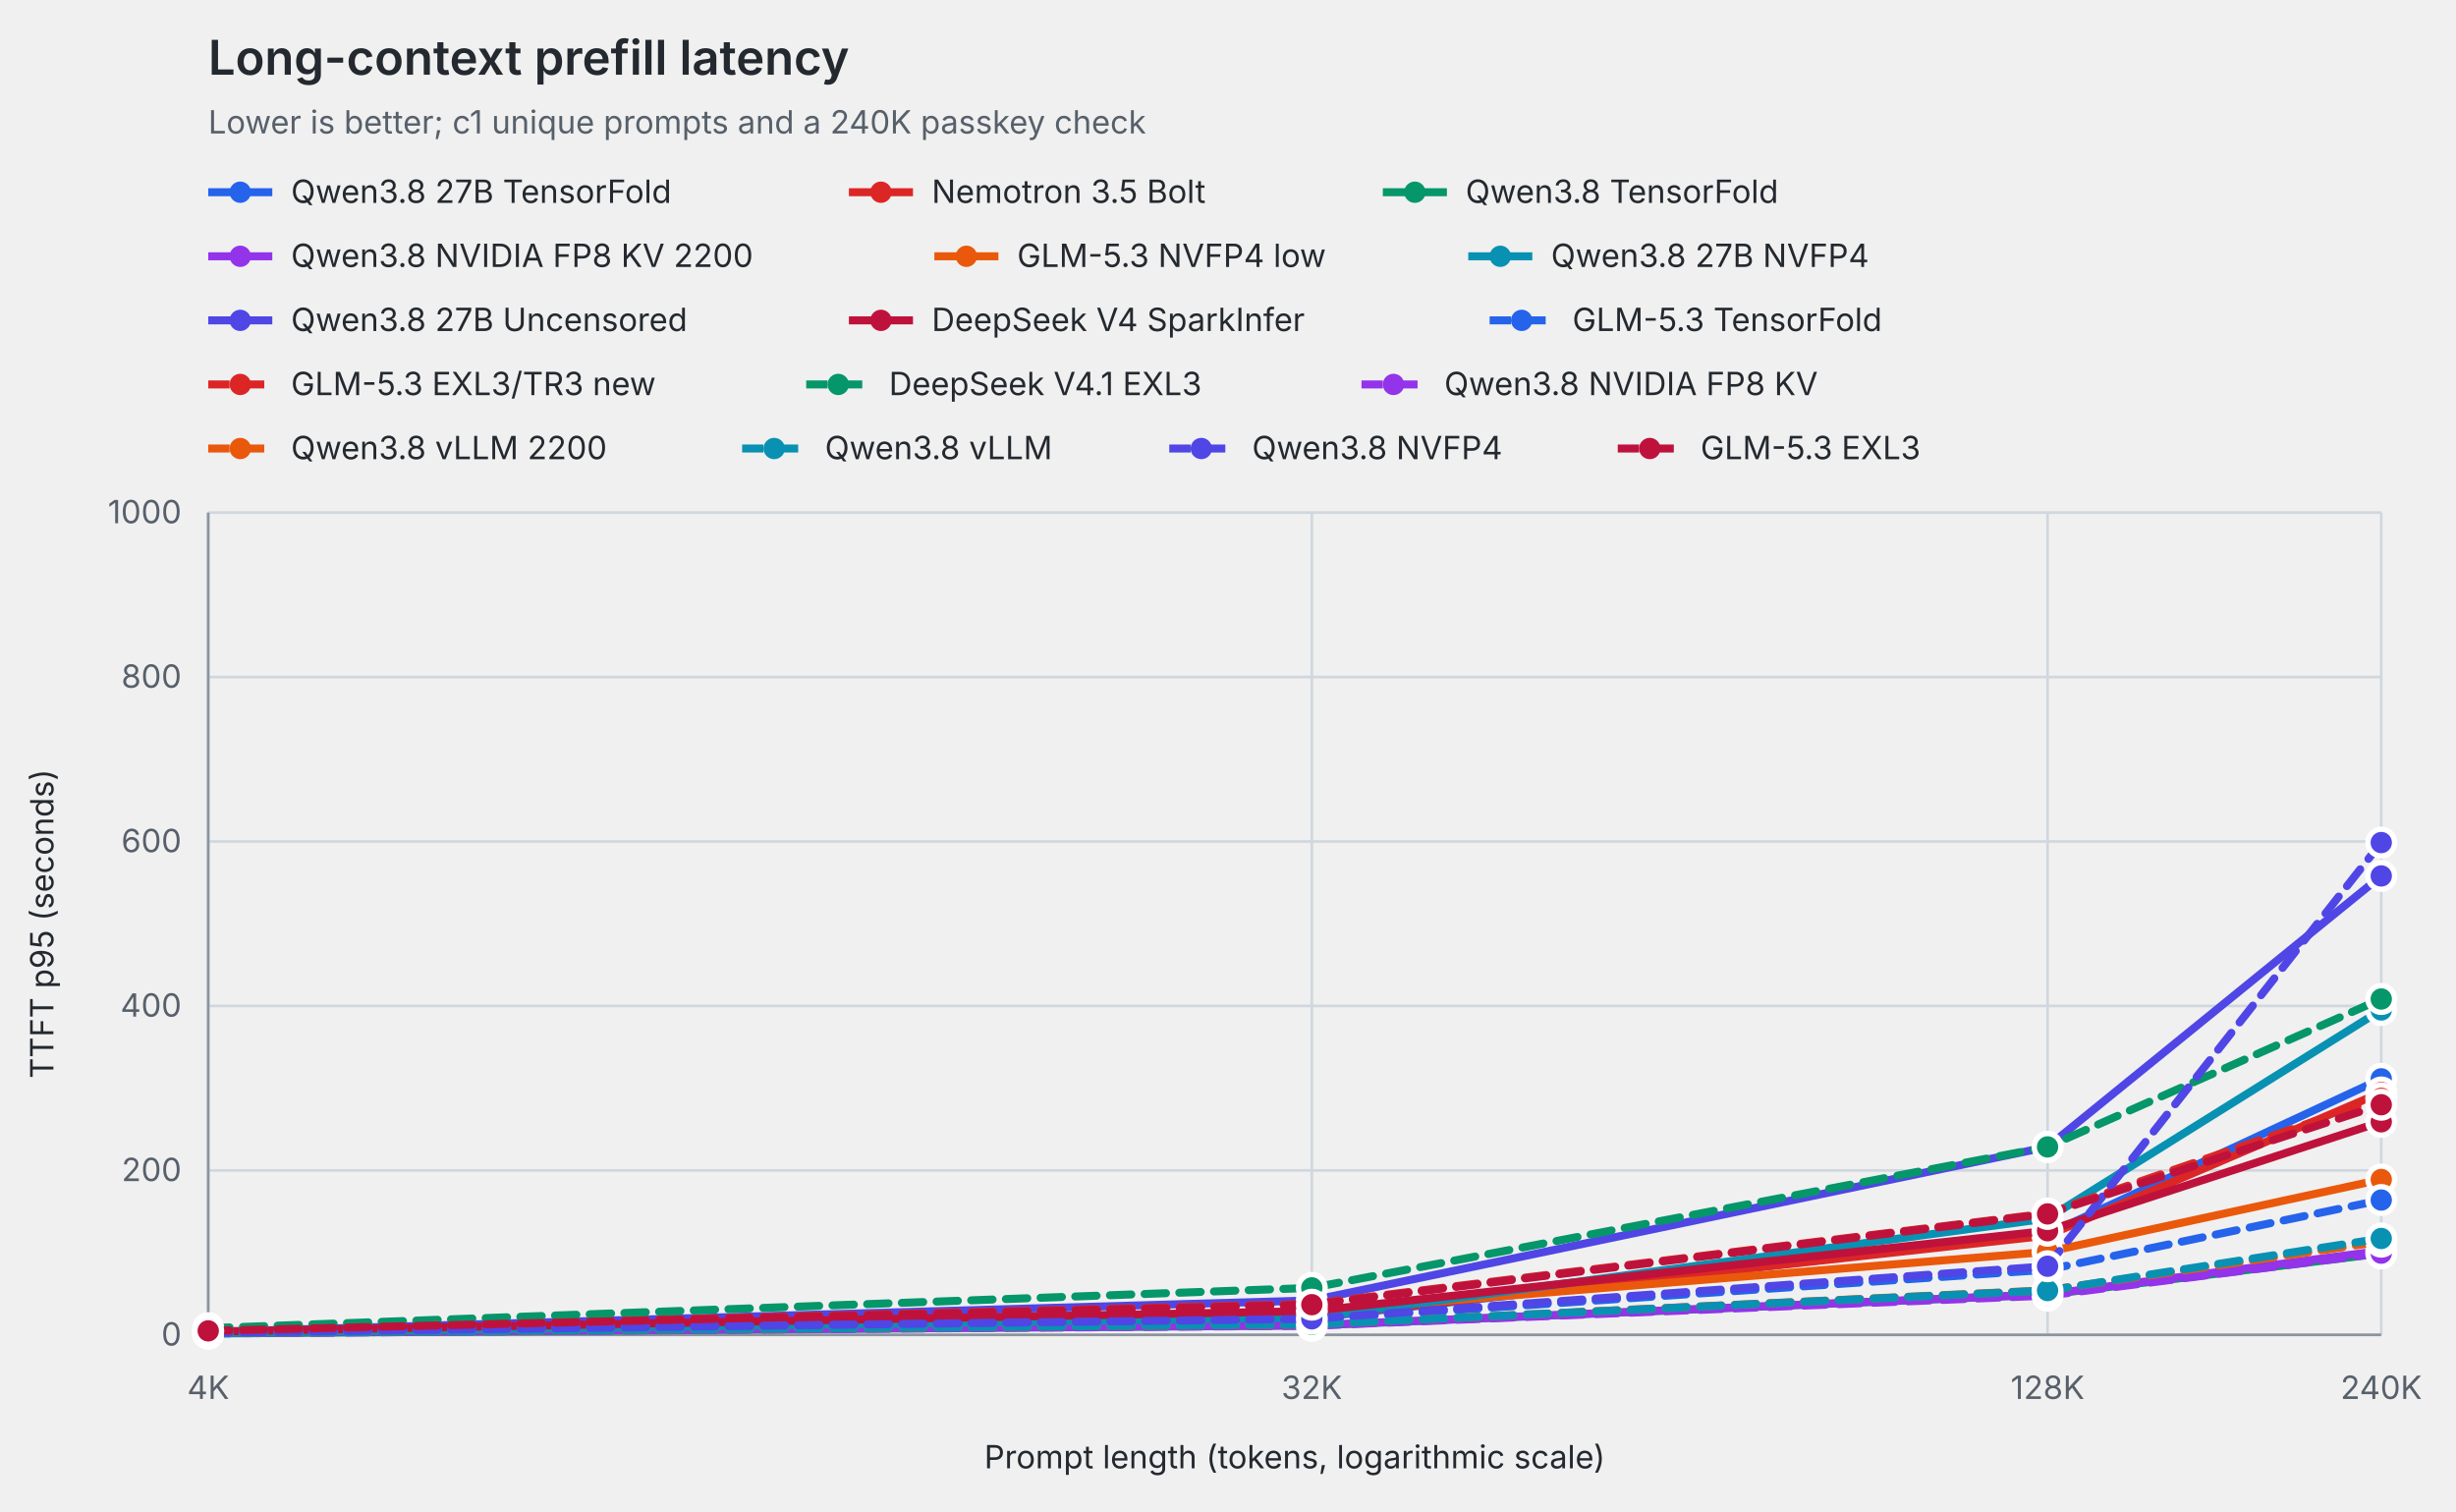
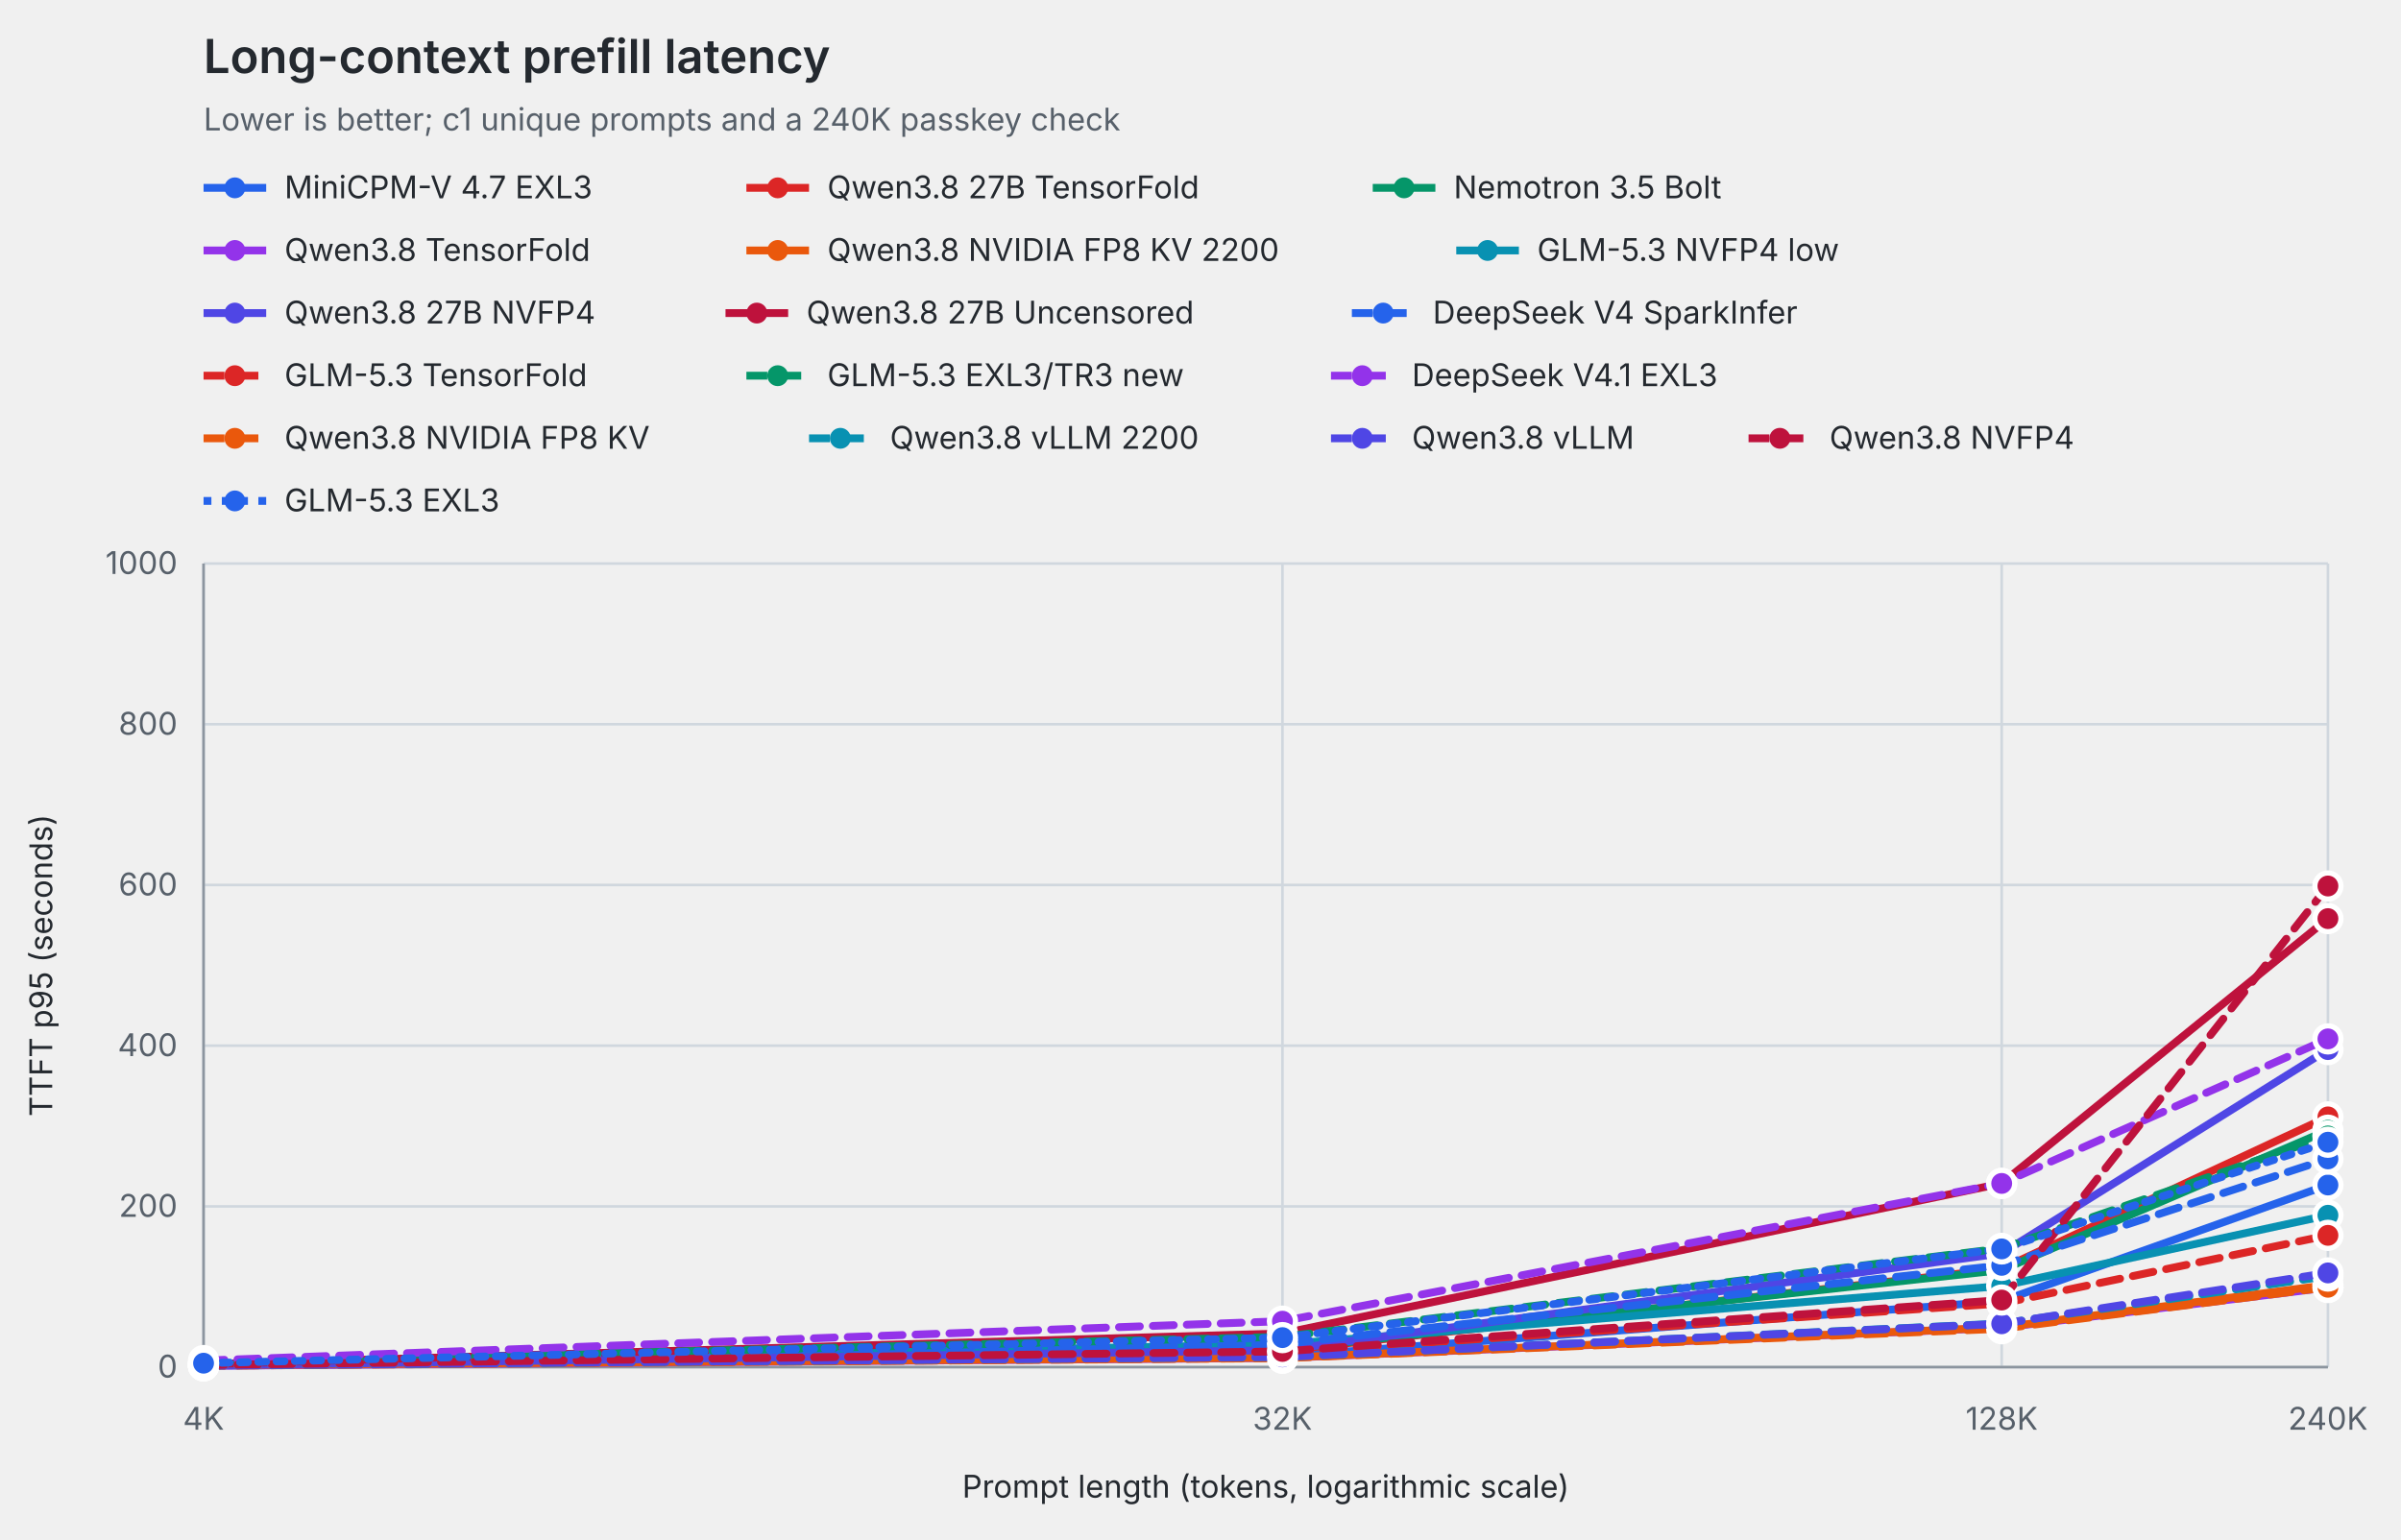
- <svg xmlns="http://www.w3.org/2000/svg" width="920" height="566" viewBox="0 0 920 566" role="img" aria-labelledby="title desc">
+ <svg xmlns="http://www.w3.org/2000/svg" width="920" height="590" viewBox="0 0 920 590" role="img" aria-labelledby="title desc">
  <style>
    :root { color-scheme: light dark; }
    text { font-family: ui-sans-serif, system-ui, -apple-system, BlinkMacSystemFont, "Segoe UI", sans-serif; fill: #24292f; font-size: 12px; }
    .title { font-size: 18px; font-weight: 600; }
    .subtitle, .tick { fill: #57606a; }
    .grid { stroke: #d0d7de; stroke-width: 1; }
    .axis { stroke: #8c959f; stroke-width: 1; }
    .series { fill: none; stroke-width: 3; stroke-linejoin: round; stroke-linecap: round; }
    .marker { stroke: #ffffff; stroke-width: 2; }
    @media (prefers-color-scheme: dark) {
      text { fill: #f0f6fc; }
      .subtitle, .tick { fill: #8c959f; }
      .grid { stroke: #30363d; }
      .axis { stroke: #6e7681; }
      .marker { stroke: #0d1117; }
    }
  </style>
  <text class="title" x="78" y="28">Long-context prefill latency</text>
  <text class="subtitle" x="78" y="50">Lower is better; c1 unique prompts and a 240K passkey check</text>
  <line x1="78" y1="72" x2="102" y2="72" stroke="#2563eb" stroke-width="3" stroke-dasharray="" />
  <circle cx="90" cy="72" r="4" fill="#2563eb" />
-   <text x="109" y="76">Qwen3.8 27B TensorFold</text>
-   <line x1="318" y1="72" x2="342" y2="72" stroke="#dc2626" stroke-width="3" stroke-dasharray="" />
-   <circle cx="330" cy="72" r="4" fill="#dc2626" />
-   <text x="349" y="76">Nemotron 3.5 Bolt</text>
-   <line x1="518" y1="72" x2="542" y2="72" stroke="#059669" stroke-width="3" stroke-dasharray="" />
-   <circle cx="530" cy="72" r="4" fill="#059669" />
-   <text x="549" y="76">Qwen3.8 TensorFold</text>
+   <text x="109" y="76">MiniCPM-V 4.7 EXL3</text>
+   <line x1="286" y1="72" x2="310" y2="72" stroke="#dc2626" stroke-width="3" stroke-dasharray="" />
+   <circle cx="298" cy="72" r="4" fill="#dc2626" />
+   <text x="317" y="76">Qwen3.8 27B TensorFold</text>
+   <line x1="526" y1="72" x2="550" y2="72" stroke="#059669" stroke-width="3" stroke-dasharray="" />
+   <circle cx="538" cy="72" r="4" fill="#059669" />
+   <text x="557" y="76">Nemotron 3.5 Bolt</text>
  <line x1="78" y1="96" x2="102" y2="96" stroke="#9333ea" stroke-width="3" stroke-dasharray="" />
  <circle cx="90" cy="96" r="4" fill="#9333ea" />
-   <text x="109" y="100">Qwen3.8 NVIDIA FP8 KV 2200</text>
-   <line x1="350" y1="96" x2="374" y2="96" stroke="#ea580c" stroke-width="3" stroke-dasharray="" />
-   <circle cx="362" cy="96" r="4" fill="#ea580c" />
-   <text x="381" y="100">GLM-5.3 NVFP4 low</text>
-   <line x1="550" y1="96" x2="574" y2="96" stroke="#0891b2" stroke-width="3" stroke-dasharray="" />
-   <circle cx="562" cy="96" r="4" fill="#0891b2" />
-   <text x="581" y="100">Qwen3.8 27B NVFP4</text>
+   <text x="109" y="100">Qwen3.8 TensorFold</text>
+   <line x1="286" y1="96" x2="310" y2="96" stroke="#ea580c" stroke-width="3" stroke-dasharray="" />
+   <circle cx="298" cy="96" r="4" fill="#ea580c" />
+   <text x="317" y="100">Qwen3.8 NVIDIA FP8 KV 2200</text>
+   <line x1="558" y1="96" x2="582" y2="96" stroke="#0891b2" stroke-width="3" stroke-dasharray="" />
+   <circle cx="570" cy="96" r="4" fill="#0891b2" />
+   <text x="589" y="100">GLM-5.3 NVFP4 low</text>
  <line x1="78" y1="120" x2="102" y2="120" stroke="#4f46e5" stroke-width="3" stroke-dasharray="" />
  <circle cx="90" cy="120" r="4" fill="#4f46e5" />
-   <text x="109" y="124">Qwen3.8 27B Uncensored</text>
-   <line x1="318" y1="120" x2="342" y2="120" stroke="#be123c" stroke-width="3" stroke-dasharray="" />
-   <circle cx="330" cy="120" r="4" fill="#be123c" />
-   <text x="349" y="124">DeepSeek V4 SparkInfer</text>
-   <line x1="558" y1="120" x2="582" y2="120" stroke="#2563eb" stroke-width="3" stroke-dasharray="8 5" />
-   <circle cx="570" cy="120" r="4" fill="#2563eb" />
-   <text x="589" y="124">GLM-5.3 TensorFold</text>
+   <text x="109" y="124">Qwen3.8 27B NVFP4</text>
+   <line x1="278" y1="120" x2="302" y2="120" stroke="#be123c" stroke-width="3" stroke-dasharray="" />
+   <circle cx="290" cy="120" r="4" fill="#be123c" />
+   <text x="309" y="124">Qwen3.8 27B Uncensored</text>
+   <line x1="518" y1="120" x2="542" y2="120" stroke="#2563eb" stroke-width="3" stroke-dasharray="8 5" />
+   <circle cx="530" cy="120" r="4" fill="#2563eb" />
+   <text x="549" y="124">DeepSeek V4 SparkInfer</text>
  <line x1="78" y1="144" x2="102" y2="144" stroke="#dc2626" stroke-width="3" stroke-dasharray="8 5" />
  <circle cx="90" cy="144" r="4" fill="#dc2626" />
-   <text x="109" y="148">GLM-5.3 EXL3/TR3 new</text>
-   <line x1="302" y1="144" x2="326" y2="144" stroke="#059669" stroke-width="3" stroke-dasharray="8 5" />
-   <circle cx="314" cy="144" r="4" fill="#059669" />
-   <text x="333" y="148">DeepSeek V4.1 EXL3</text>
+   <text x="109" y="148">GLM-5.3 TensorFold</text>
+   <line x1="286" y1="144" x2="310" y2="144" stroke="#059669" stroke-width="3" stroke-dasharray="8 5" />
+   <circle cx="298" cy="144" r="4" fill="#059669" />
+   <text x="317" y="148">GLM-5.3 EXL3/TR3 new</text>
  <line x1="510" y1="144" x2="534" y2="144" stroke="#9333ea" stroke-width="3" stroke-dasharray="8 5" />
  <circle cx="522" cy="144" r="4" fill="#9333ea" />
-   <text x="541" y="148">Qwen3.8 NVIDIA FP8 KV</text>
+   <text x="541" y="148">DeepSeek V4.1 EXL3</text>
  <line x1="78" y1="168" x2="102" y2="168" stroke="#ea580c" stroke-width="3" stroke-dasharray="8 5" />
  <circle cx="90" cy="168" r="4" fill="#ea580c" />
-   <text x="109" y="172">Qwen3.8 vLLM 2200</text>
-   <line x1="278" y1="168" x2="302" y2="168" stroke="#0891b2" stroke-width="3" stroke-dasharray="8 5" />
-   <circle cx="290" cy="168" r="4" fill="#0891b2" />
-   <text x="309" y="172">Qwen3.8 vLLM</text>
-   <line x1="438" y1="168" x2="462" y2="168" stroke="#4f46e5" stroke-width="3" stroke-dasharray="8 5" />
-   <circle cx="450" cy="168" r="4" fill="#4f46e5" />
-   <text x="469" y="172">Qwen3.8 NVFP4</text>
-   <line x1="606" y1="168" x2="630" y2="168" stroke="#be123c" stroke-width="3" stroke-dasharray="8 5" />
-   <circle cx="618" cy="168" r="4" fill="#be123c" />
-   <text x="637" y="172">GLM-5.3 EXL3</text>
-   <line class="grid" x1="78" y1="500.0" x2="892" y2="500.0" />
-   <text class="tick" x="68" y="504.0" text-anchor="end">0</text>
-   <line class="grid" x1="78" y1="438.4" x2="892" y2="438.4" />
-   <text class="tick" x="68" y="442.4" text-anchor="end">200</text>
-   <line class="grid" x1="78" y1="376.8" x2="892" y2="376.8" />
-   <text class="tick" x="68" y="380.8" text-anchor="end">400</text>
-   <line class="grid" x1="78" y1="315.2" x2="892" y2="315.2" />
-   <text class="tick" x="68" y="319.2" text-anchor="end">600</text>
-   <line class="grid" x1="78" y1="253.6" x2="892" y2="253.6" />
-   <text class="tick" x="68" y="257.6" text-anchor="end">800</text>
-   <line class="grid" x1="78" y1="192.0" x2="892" y2="192.0" />
-   <text class="tick" x="68" y="196.0" text-anchor="end">1000</text>
-   <line class="grid" x1="78.0" y1="192" x2="78.0" y2="500" />
-   <text class="tick" x="78.0" y="524" text-anchor="middle">4K</text>
-   <line class="grid" x1="491.4" y1="192" x2="491.4" y2="500" />
-   <text class="tick" x="491.4" y="524" text-anchor="middle">32K</text>
-   <line class="grid" x1="767.0" y1="192" x2="767.0" y2="500" />
-   <text class="tick" x="767.0" y="524" text-anchor="middle">128K</text>
-   <line class="grid" x1="892.0" y1="192" x2="892.0" y2="500" />
-   <text class="tick" x="892.0" y="524" text-anchor="middle">240K</text>
-   <line class="axis" x1="78" y1="500" x2="892" y2="500" />
-   <line class="axis" x1="78" y1="192" x2="78" y2="500" />
-   <text x="485.0" y="550" text-anchor="middle">Prompt length (tokens, logarithmic scale)</text>
-   <text transform="translate(20 346.0) rotate(-90)" text-anchor="middle">TTFT p95 (seconds)</text>
-   <path class="series" d="M 78.0 499.2 L 491.4 493.7 L 767.0 462.3 L 892.0 404.1" stroke="#2563eb" stroke-dasharray="" />
-   <circle class="marker" cx="78.0" cy="499.2" r="5" fill="#2563eb" />
-   <circle class="marker" cx="491.4" cy="493.7" r="5" fill="#2563eb" />
-   <circle class="marker" cx="767.0" cy="462.3" r="5" fill="#2563eb" />
-   <circle class="marker" cx="892.0" cy="404.1" r="5" fill="#2563eb" />
-   <path class="series" d="M 78.0 499.2 L 491.4 493.2 L 767.0 462.8 L 892.0 409.2" stroke="#dc2626" stroke-dasharray="" />
-   <circle class="marker" cx="78.0" cy="499.2" r="5" fill="#dc2626" />
-   <circle class="marker" cx="491.4" cy="493.2" r="5" fill="#dc2626" />
-   <circle class="marker" cx="767.0" cy="462.8" r="5" fill="#dc2626" />
-   <circle class="marker" cx="892.0" cy="409.2" r="5" fill="#dc2626" />
-   <path class="series" d="M 78.0 499.5 L 491.4 496.5 L 767.0 484.9 L 892.0 469.5" stroke="#059669" stroke-dasharray="" />
-   <circle class="marker" cx="78.0" cy="499.5" r="5" fill="#059669" />
-   <circle class="marker" cx="491.4" cy="496.5" r="5" fill="#059669" />
-   <circle class="marker" cx="767.0" cy="484.9" r="5" fill="#059669" />
-   <circle class="marker" cx="892.0" cy="469.5" r="5" fill="#059669" />
-   <path class="series" d="M 78.0 499.3 L 491.4 496.4 L 767.0 484.8 L 892.0 468.5" stroke="#9333ea" stroke-dasharray="" />
-   <circle class="marker" cx="78.0" cy="499.3" r="5" fill="#9333ea" />
-   <circle class="marker" cx="491.4" cy="496.4" r="5" fill="#9333ea" />
-   <circle class="marker" cx="767.0" cy="484.8" r="5" fill="#9333ea" />
-   <circle class="marker" cx="892.0" cy="468.5" r="5" fill="#9333ea" />
-   <path class="series" d="M 78.0 499.1 L 491.4 491.3 L 767.0 468.9 L 892.0 441.8" stroke="#ea580c" stroke-dasharray="" />
-   <circle class="marker" cx="78.0" cy="499.1" r="5" fill="#ea580c" />
-   <circle class="marker" cx="491.4" cy="491.3" r="5" fill="#ea580c" />
-   <circle class="marker" cx="767.0" cy="468.9" r="5" fill="#ea580c" />
-   <circle class="marker" cx="892.0" cy="441.8" r="5" fill="#ea580c" />
-   <path class="series" d="M 78.0 499.4 L 491.4 493.5 L 767.0 456.4 L 892.0 378.3" stroke="#0891b2" stroke-dasharray="" />
-   <circle class="marker" cx="78.0" cy="499.4" r="5" fill="#0891b2" />
-   <circle class="marker" cx="491.4" cy="493.5" r="5" fill="#0891b2" />
-   <circle class="marker" cx="767.0" cy="456.4" r="5" fill="#0891b2" />
-   <circle class="marker" cx="892.0" cy="378.3" r="5" fill="#0891b2" />
-   <path class="series" d="M 78.0 498.9 L 491.4 487.1 L 767.0 429.6 L 892.0 328.1" stroke="#4f46e5" stroke-dasharray="" />
-   <circle class="marker" cx="78.0" cy="498.9" r="5" fill="#4f46e5" />
-   <circle class="marker" cx="491.4" cy="487.1" r="5" fill="#4f46e5" />
-   <circle class="marker" cx="767.0" cy="429.6" r="5" fill="#4f46e5" />
-   <circle class="marker" cx="892.0" cy="328.1" r="5" fill="#4f46e5" />
-   <path class="series" d="M 78.0 498.8 L 491.4 491.1 L 767.0 461.0 L 892.0 420.2" stroke="#be123c" stroke-dasharray="" />
-   <circle class="marker" cx="78.0" cy="498.8" r="5" fill="#be123c" />
-   <circle class="marker" cx="491.4" cy="491.1" r="5" fill="#be123c" />
-   <circle class="marker" cx="767.0" cy="461.0" r="5" fill="#be123c" />
-   <circle class="marker" cx="892.0" cy="420.2" r="5" fill="#be123c" />
-   <path class="series" d="M 78.0 498.8 L 491.4 494.4 L 767.0 475.6 L 892.0 449.5" stroke="#2563eb" stroke-dasharray="8 5" />
-   <circle class="marker" cx="78.0" cy="498.8" r="5" fill="#2563eb" />
-   <circle class="marker" cx="491.4" cy="494.4" r="5" fill="#2563eb" />
-   <circle class="marker" cx="767.0" cy="475.6" r="5" fill="#2563eb" />
-   <circle class="marker" cx="892.0" cy="449.5" r="5" fill="#2563eb" />
-   <path class="series" d="M 78.0 498.4 L 491.4 488.4 L 767.0 454.5 L 892.0 411.4" stroke="#dc2626" stroke-dasharray="8 5" />
-   <circle class="marker" cx="78.0" cy="498.4" r="5" fill="#dc2626" />
-   <circle class="marker" cx="491.4" cy="488.4" r="5" fill="#dc2626" />
-   <circle class="marker" cx="767.0" cy="454.5" r="5" fill="#dc2626" />
-   <circle class="marker" cx="892.0" cy="411.4" r="5" fill="#dc2626" />
-   <path class="series" d="M 78.0 497.5 L 491.4 482.4 L 767.0 429.6 L 892.0 374.2" stroke="#059669" stroke-dasharray="8 5" />
-   <circle class="marker" cx="78.0" cy="497.5" r="5" fill="#059669" />
-   <circle class="marker" cx="491.4" cy="482.4" r="5" fill="#059669" />
-   <circle class="marker" cx="767.0" cy="429.6" r="5" fill="#059669" />
-   <circle class="marker" cx="892.0" cy="374.2" r="5" fill="#059669" />
-   <path class="series" d="M 78.0 499.5 L 491.4 496.6 L 767.0 485.3 L 892.0 469.4" stroke="#9333ea" stroke-dasharray="8 5" />
-   <circle class="marker" cx="78.0" cy="499.5" r="5" fill="#9333ea" />
-   <circle class="marker" cx="491.4" cy="496.6" r="5" fill="#9333ea" />
-   <circle class="marker" cx="767.0" cy="485.3" r="5" fill="#9333ea" />
-   <circle class="marker" cx="892.0" cy="469.4" r="5" fill="#9333ea" />
-   <path class="series" d="M 78.0 499.4 L 491.4 496.1 L 767.0 483.3 L 892.0 465.1" stroke="#ea580c" stroke-dasharray="8 5" />
-   <circle class="marker" cx="78.0" cy="499.4" r="5" fill="#ea580c" />
-   <circle class="marker" cx="491.4" cy="496.1" r="5" fill="#ea580c" />
-   <circle class="marker" cx="767.0" cy="483.3" r="5" fill="#ea580c" />
-   <circle class="marker" cx="892.0" cy="465.1" r="5" fill="#ea580c" />
-   <path class="series" d="M 78.0 499.4 L 491.4 496.1 L 767.0 483.4 L 892.0 463.9" stroke="#0891b2" stroke-dasharray="8 5" />
-   <circle class="marker" cx="78.0" cy="499.4" r="5" fill="#0891b2" />
-   <circle class="marker" cx="491.4" cy="496.1" r="5" fill="#0891b2" />
-   <circle class="marker" cx="767.0" cy="483.4" r="5" fill="#0891b2" />
-   <circle class="marker" cx="892.0" cy="463.9" r="5" fill="#0891b2" />
-   <path class="series" d="M 78.0 499.2 L 491.4 494.0 L 767.0 474.3 L 892.0 315.6" stroke="#4f46e5" stroke-dasharray="8 5" />
-   <circle class="marker" cx="78.0" cy="499.2" r="5" fill="#4f46e5" />
-   <circle class="marker" cx="491.4" cy="494.0" r="5" fill="#4f46e5" />
-   <circle class="marker" cx="767.0" cy="474.3" r="5" fill="#4f46e5" />
-   <circle class="marker" cx="892.0" cy="315.6" r="5" fill="#4f46e5" />
-   <path class="series" d="M 78.0 498.5 L 491.4 488.7 L 767.0 454.7 L 892.0 413.8" stroke="#be123c" stroke-dasharray="8 5" />
-   <circle class="marker" cx="78.0" cy="498.5" r="5" fill="#be123c" />
-   <circle class="marker" cx="491.4" cy="488.7" r="5" fill="#be123c" />
-   <circle class="marker" cx="767.0" cy="454.7" r="5" fill="#be123c" />
-   <circle class="marker" cx="892.0" cy="413.8" r="5" fill="#be123c" />
+   <text x="109" y="172">Qwen3.8 NVIDIA FP8 KV</text>
+   <line x1="310" y1="168" x2="334" y2="168" stroke="#0891b2" stroke-width="3" stroke-dasharray="8 5" />
+   <circle cx="322" cy="168" r="4" fill="#0891b2" />
+   <text x="341" y="172">Qwen3.8 vLLM 2200</text>
+   <line x1="510" y1="168" x2="534" y2="168" stroke="#4f46e5" stroke-width="3" stroke-dasharray="8 5" />
+   <circle cx="522" cy="168" r="4" fill="#4f46e5" />
+   <text x="541" y="172">Qwen3.8 vLLM</text>
+   <line x1="670" y1="168" x2="694" y2="168" stroke="#be123c" stroke-width="3" stroke-dasharray="8 5" />
+   <circle cx="682" cy="168" r="4" fill="#be123c" />
+   <text x="701" y="172">Qwen3.8 NVFP4</text>
+   <line x1="78" y1="192" x2="102" y2="192" stroke="#2563eb" stroke-width="3" stroke-dasharray="3 4" />
+   <circle cx="90" cy="192" r="4" fill="#2563eb" />
+   <text x="109" y="196">GLM-5.3 EXL3</text>
+   <line class="grid" x1="78" y1="524.0" x2="892" y2="524.0" />
+   <text class="tick" x="68" y="528.0" text-anchor="end">0</text>
+   <line class="grid" x1="78" y1="462.4" x2="892" y2="462.4" />
+   <text class="tick" x="68" y="466.4" text-anchor="end">200</text>
+   <line class="grid" x1="78" y1="400.8" x2="892" y2="400.8" />
+   <text class="tick" x="68" y="404.8" text-anchor="end">400</text>
+   <line class="grid" x1="78" y1="339.2" x2="892" y2="339.2" />
+   <text class="tick" x="68" y="343.2" text-anchor="end">600</text>
+   <line class="grid" x1="78" y1="277.6" x2="892" y2="277.6" />
+   <text class="tick" x="68" y="281.6" text-anchor="end">800</text>
+   <line class="grid" x1="78" y1="216.0" x2="892" y2="216.0" />
+   <text class="tick" x="68" y="220.0" text-anchor="end">1000</text>
+   <line class="grid" x1="78.0" y1="216" x2="78.0" y2="524" />
+   <text class="tick" x="78.0" y="548" text-anchor="middle">4K</text>
+   <line class="grid" x1="491.4" y1="216" x2="491.4" y2="524" />
+   <text class="tick" x="491.4" y="548" text-anchor="middle">32K</text>
+   <line class="grid" x1="767.0" y1="216" x2="767.0" y2="524" />
+   <text class="tick" x="767.0" y="548" text-anchor="middle">128K</text>
+   <line class="grid" x1="892.0" y1="216" x2="892.0" y2="524" />
+   <text class="tick" x="892.0" y="548" text-anchor="middle">240K</text>
+   <line class="axis" x1="78" y1="524" x2="892" y2="524" />
+   <line class="axis" x1="78" y1="216" x2="78" y2="524" />
+   <text x="485.0" y="574" text-anchor="middle">Prompt length (tokens, logarithmic scale)</text>
+   <text transform="translate(20 370.0) rotate(-90)" text-anchor="middle">TTFT p95 (seconds)</text>
+   <path class="series" d="M 78.0 523.5 L 491.4 519.9 L 767.0 498.7 L 892.0 454.2" stroke="#2563eb" stroke-dasharray="" />
+   <circle class="marker" cx="78.0" cy="523.5" r="5" fill="#2563eb" />
+   <circle class="marker" cx="491.4" cy="519.9" r="5" fill="#2563eb" />
+   <circle class="marker" cx="767.0" cy="498.7" r="5" fill="#2563eb" />
+   <circle class="marker" cx="892.0" cy="454.2" r="5" fill="#2563eb" />
+   <path class="series" d="M 78.0 523.2 L 491.4 517.7 L 767.0 486.3 L 892.0 428.1" stroke="#dc2626" stroke-dasharray="" />
+   <circle class="marker" cx="78.0" cy="523.2" r="5" fill="#dc2626" />
+   <circle class="marker" cx="491.4" cy="517.7" r="5" fill="#dc2626" />
+   <circle class="marker" cx="767.0" cy="486.3" r="5" fill="#dc2626" />
+   <circle class="marker" cx="892.0" cy="428.1" r="5" fill="#dc2626" />
+   <path class="series" d="M 78.0 523.2 L 491.4 517.2 L 767.0 486.8 L 892.0 433.2" stroke="#059669" stroke-dasharray="" />
+   <circle class="marker" cx="78.0" cy="523.2" r="5" fill="#059669" />
+   <circle class="marker" cx="491.4" cy="517.2" r="5" fill="#059669" />
+   <circle class="marker" cx="767.0" cy="486.8" r="5" fill="#059669" />
+   <circle class="marker" cx="892.0" cy="433.2" r="5" fill="#059669" />
+   <path class="series" d="M 78.0 523.5 L 491.4 520.5 L 767.0 508.9 L 892.0 493.5" stroke="#9333ea" stroke-dasharray="" />
+   <circle class="marker" cx="78.0" cy="523.5" r="5" fill="#9333ea" />
+   <circle class="marker" cx="491.4" cy="520.5" r="5" fill="#9333ea" />
+   <circle class="marker" cx="767.0" cy="508.9" r="5" fill="#9333ea" />
+   <circle class="marker" cx="892.0" cy="493.5" r="5" fill="#9333ea" />
+   <path class="series" d="M 78.0 523.3 L 491.4 520.4 L 767.0 508.8 L 892.0 492.5" stroke="#ea580c" stroke-dasharray="" />
+   <circle class="marker" cx="78.0" cy="523.3" r="5" fill="#ea580c" />
+   <circle class="marker" cx="491.4" cy="520.4" r="5" fill="#ea580c" />
+   <circle class="marker" cx="767.0" cy="508.8" r="5" fill="#ea580c" />
+   <circle class="marker" cx="892.0" cy="492.5" r="5" fill="#ea580c" />
+   <path class="series" d="M 78.0 523.1 L 491.4 515.3 L 767.0 492.9 L 892.0 465.8" stroke="#0891b2" stroke-dasharray="" />
+   <circle class="marker" cx="78.0" cy="523.1" r="5" fill="#0891b2" />
+   <circle class="marker" cx="491.4" cy="515.3" r="5" fill="#0891b2" />
+   <circle class="marker" cx="767.0" cy="492.9" r="5" fill="#0891b2" />
+   <circle class="marker" cx="892.0" cy="465.8" r="5" fill="#0891b2" />
+   <path class="series" d="M 78.0 523.4 L 491.4 517.5 L 767.0 480.4 L 892.0 402.3" stroke="#4f46e5" stroke-dasharray="" />
+   <circle class="marker" cx="78.0" cy="523.4" r="5" fill="#4f46e5" />
+   <circle class="marker" cx="491.4" cy="517.5" r="5" fill="#4f46e5" />
+   <circle class="marker" cx="767.0" cy="480.4" r="5" fill="#4f46e5" />
+   <circle class="marker" cx="892.0" cy="402.3" r="5" fill="#4f46e5" />
+   <path class="series" d="M 78.0 522.9 L 491.4 511.1 L 767.0 453.6 L 892.0 352.1" stroke="#be123c" stroke-dasharray="" />
+   <circle class="marker" cx="78.0" cy="522.9" r="5" fill="#be123c" />
+   <circle class="marker" cx="491.4" cy="511.1" r="5" fill="#be123c" />
+   <circle class="marker" cx="767.0" cy="453.6" r="5" fill="#be123c" />
+   <circle class="marker" cx="892.0" cy="352.1" r="5" fill="#be123c" />
+   <path class="series" d="M 78.0 522.8 L 491.4 515.1 L 767.0 485.0 L 892.0 444.2" stroke="#2563eb" stroke-dasharray="8 5" />
+   <circle class="marker" cx="78.0" cy="522.8" r="5" fill="#2563eb" />
+   <circle class="marker" cx="491.4" cy="515.1" r="5" fill="#2563eb" />
+   <circle class="marker" cx="767.0" cy="485.0" r="5" fill="#2563eb" />
+   <circle class="marker" cx="892.0" cy="444.2" r="5" fill="#2563eb" />
+   <path class="series" d="M 78.0 522.8 L 491.4 518.4 L 767.0 499.6 L 892.0 473.5" stroke="#dc2626" stroke-dasharray="8 5" />
+   <circle class="marker" cx="78.0" cy="522.8" r="5" fill="#dc2626" />
+   <circle class="marker" cx="491.4" cy="518.4" r="5" fill="#dc2626" />
+   <circle class="marker" cx="767.0" cy="499.6" r="5" fill="#dc2626" />
+   <circle class="marker" cx="892.0" cy="473.5" r="5" fill="#dc2626" />
+   <path class="series" d="M 78.0 522.4 L 491.4 512.4 L 767.0 478.5 L 892.0 435.4" stroke="#059669" stroke-dasharray="8 5" />
+   <circle class="marker" cx="78.0" cy="522.4" r="5" fill="#059669" />
+   <circle class="marker" cx="491.4" cy="512.4" r="5" fill="#059669" />
+   <circle class="marker" cx="767.0" cy="478.5" r="5" fill="#059669" />
+   <circle class="marker" cx="892.0" cy="435.4" r="5" fill="#059669" />
+   <path class="series" d="M 78.0 521.5 L 491.4 506.4 L 767.0 453.6 L 892.0 398.2" stroke="#9333ea" stroke-dasharray="8 5" />
+   <circle class="marker" cx="78.0" cy="521.5" r="5" fill="#9333ea" />
+   <circle class="marker" cx="491.4" cy="506.4" r="5" fill="#9333ea" />
+   <circle class="marker" cx="767.0" cy="453.6" r="5" fill="#9333ea" />
+   <circle class="marker" cx="892.0" cy="398.2" r="5" fill="#9333ea" />
+   <path class="series" d="M 78.0 523.5 L 491.4 520.6 L 767.0 509.3 L 892.0 493.4" stroke="#ea580c" stroke-dasharray="8 5" />
+   <circle class="marker" cx="78.0" cy="523.5" r="5" fill="#ea580c" />
+   <circle class="marker" cx="491.4" cy="520.6" r="5" fill="#ea580c" />
+   <circle class="marker" cx="767.0" cy="509.3" r="5" fill="#ea580c" />
+   <circle class="marker" cx="892.0" cy="493.4" r="5" fill="#ea580c" />
+   <path class="series" d="M 78.0 523.4 L 491.4 520.1 L 767.0 507.3 L 892.0 489.1" stroke="#0891b2" stroke-dasharray="8 5" />
+   <circle class="marker" cx="78.0" cy="523.4" r="5" fill="#0891b2" />
+   <circle class="marker" cx="491.4" cy="520.1" r="5" fill="#0891b2" />
+   <circle class="marker" cx="767.0" cy="507.3" r="5" fill="#0891b2" />
+   <circle class="marker" cx="892.0" cy="489.1" r="5" fill="#0891b2" />
+   <path class="series" d="M 78.0 523.4 L 491.4 520.1 L 767.0 507.4 L 892.0 487.9" stroke="#4f46e5" stroke-dasharray="8 5" />
+   <circle class="marker" cx="78.0" cy="523.4" r="5" fill="#4f46e5" />
+   <circle class="marker" cx="491.4" cy="520.1" r="5" fill="#4f46e5" />
+   <circle class="marker" cx="767.0" cy="507.4" r="5" fill="#4f46e5" />
+   <circle class="marker" cx="892.0" cy="487.9" r="5" fill="#4f46e5" />
+   <path class="series" d="M 78.0 523.2 L 491.4 518.0 L 767.0 498.3 L 892.0 339.6" stroke="#be123c" stroke-dasharray="8 5" />
+   <circle class="marker" cx="78.0" cy="523.2" r="5" fill="#be123c" />
+   <circle class="marker" cx="491.4" cy="518.0" r="5" fill="#be123c" />
+   <circle class="marker" cx="767.0" cy="498.3" r="5" fill="#be123c" />
+   <circle class="marker" cx="892.0" cy="339.6" r="5" fill="#be123c" />
+   <path class="series" d="M 78.0 522.5 L 491.4 512.7 L 767.0 478.7 L 892.0 437.8" stroke="#2563eb" stroke-dasharray="3 4" />
+   <circle class="marker" cx="78.0" cy="522.5" r="5" fill="#2563eb" />
+   <circle class="marker" cx="491.4" cy="512.7" r="5" fill="#2563eb" />
+   <circle class="marker" cx="767.0" cy="478.7" r="5" fill="#2563eb" />
+   <circle class="marker" cx="892.0" cy="437.8" r="5" fill="#2563eb" />
</svg>
